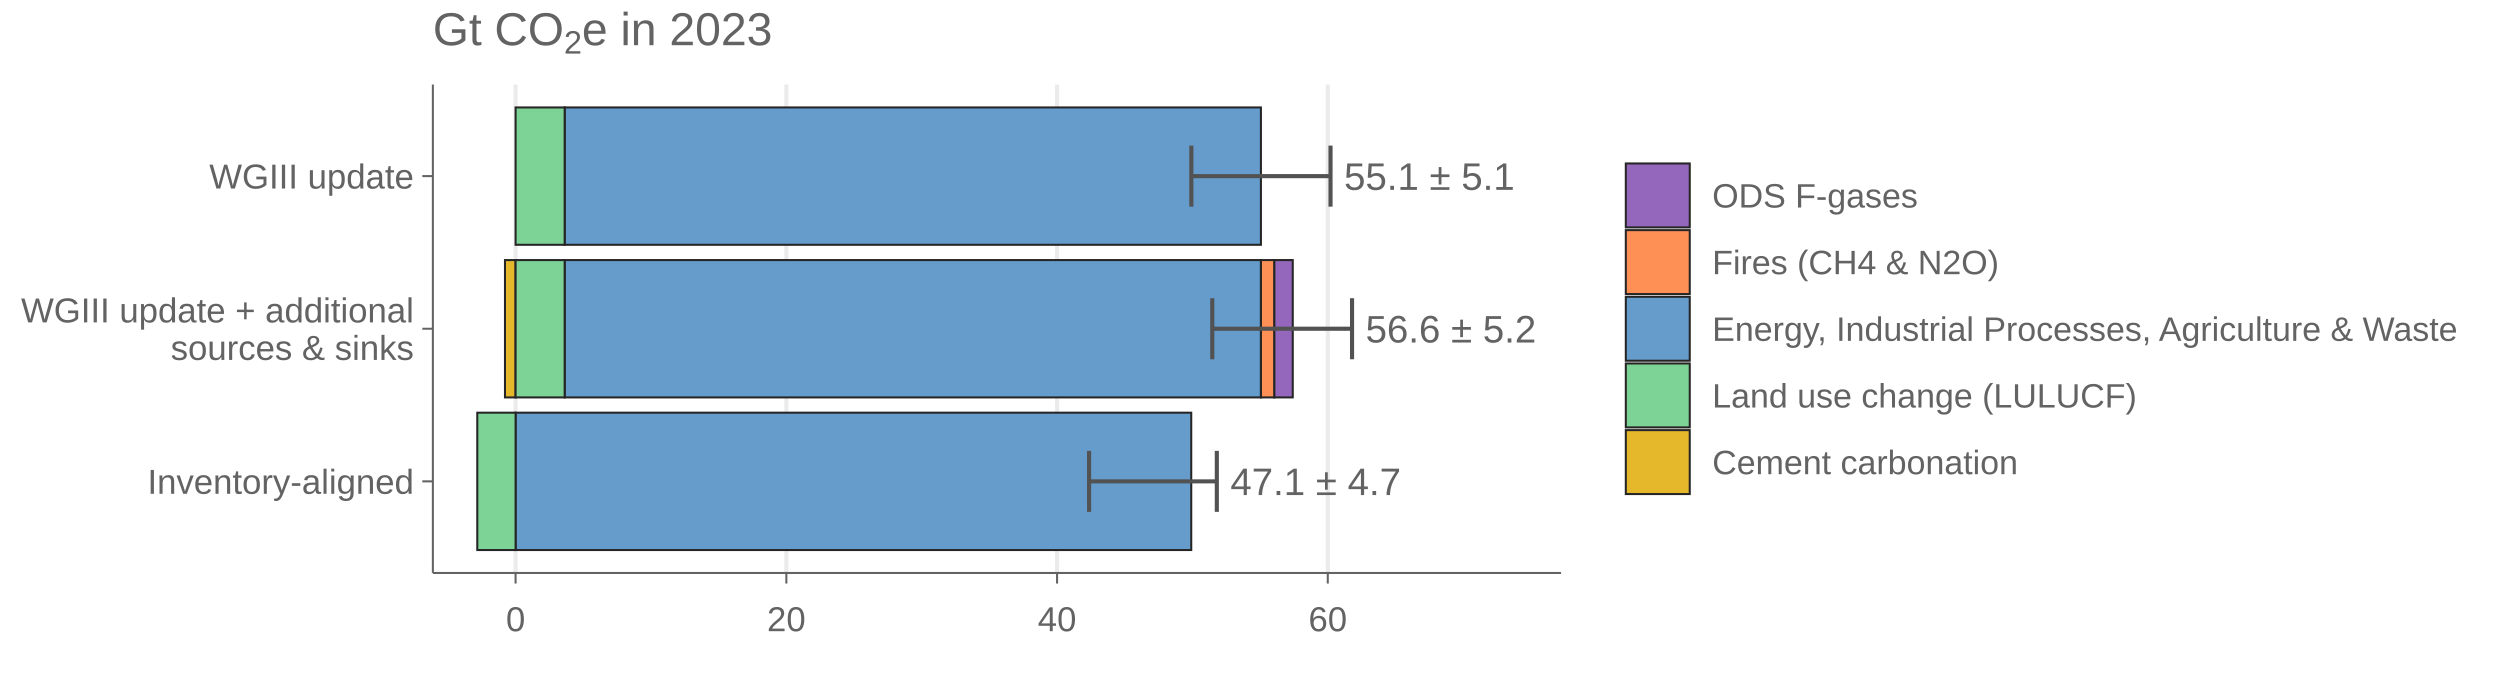
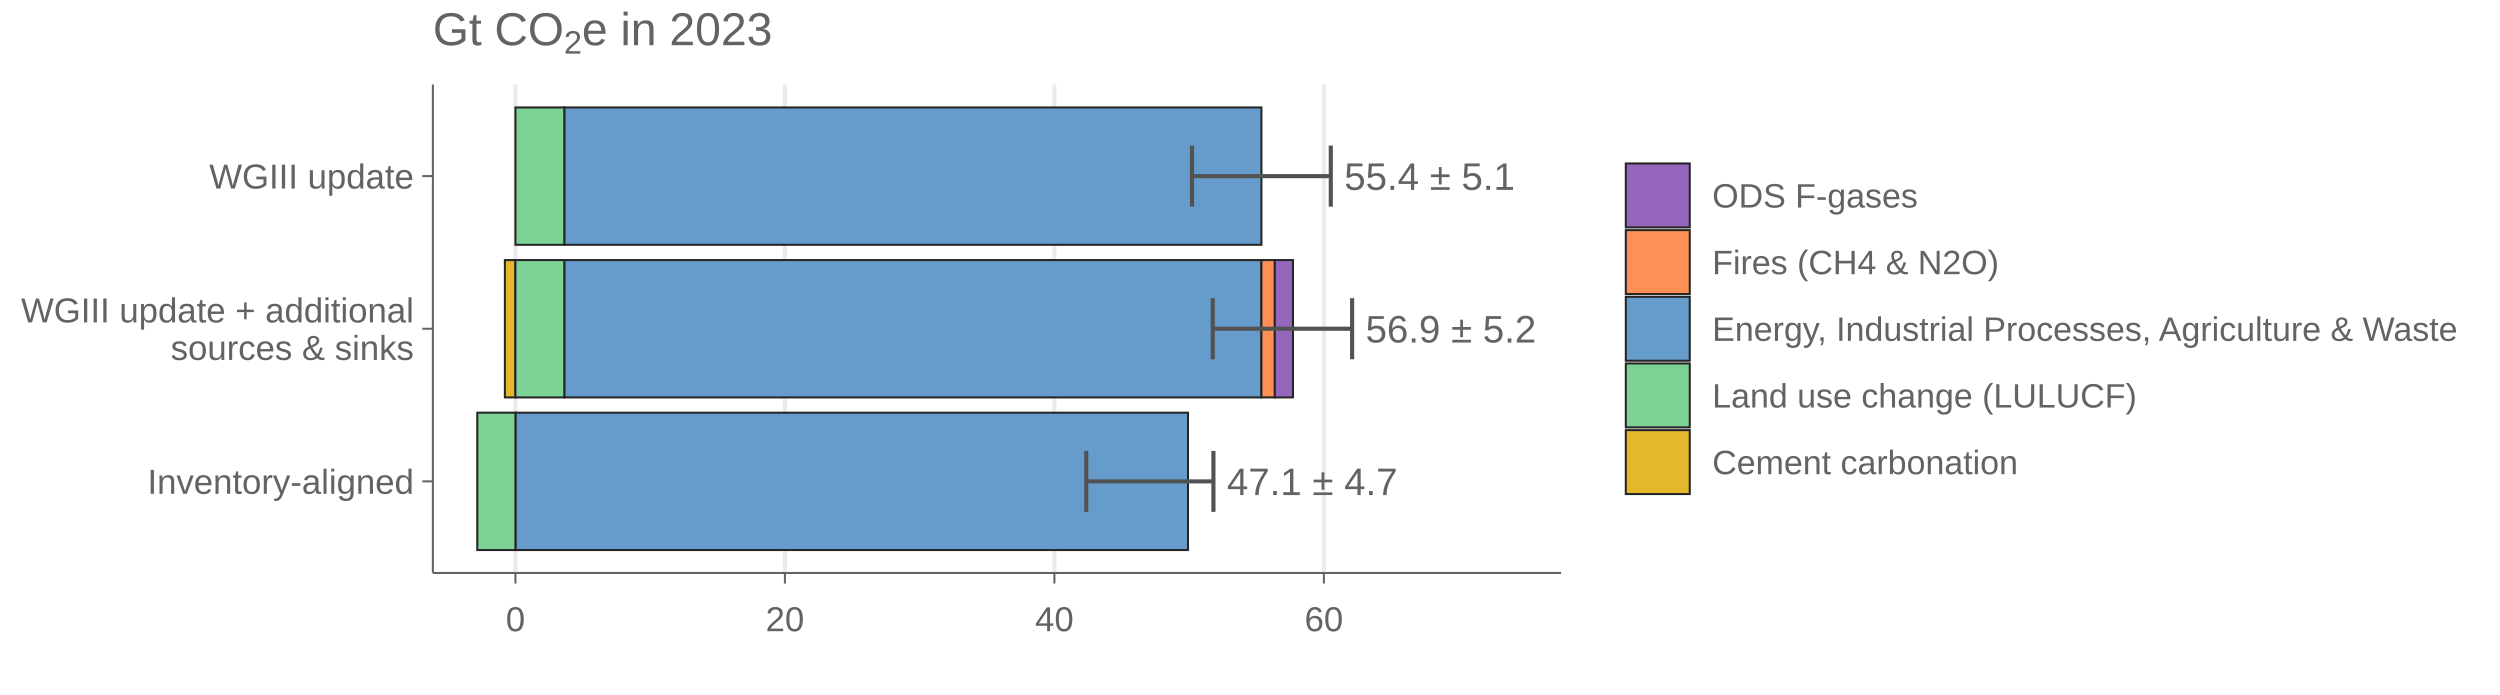
<svg xmlns="http://www.w3.org/2000/svg" class="svglite" width="648.00pt" height="180.00pt" viewBox="0 0 648.00 180.00">
  <defs>
    <style type="text/css">
    .svglite line, .svglite polyline, .svglite polygon, .svglite path, .svglite rect, .svglite circle {
      fill: none;
      stroke: #000000;
      stroke-linecap: round;
      stroke-linejoin: round;
      stroke-miterlimit: 10.00;
    }
    .svglite text {
      white-space: pre;
    }
  </style>
  </defs>
  <rect width="100%" height="100%" style="stroke: none; fill: #FFFFFF;" />
  <defs>
    <clipPath id="cpMC4wMHw2NDguMDB8MC4wMHwxODAuMDA=">
      <rect x="0.00" y="0.00" width="648.00" height="180.00" />
    </clipPath>
  </defs>
  <g clip-path="url(#cpMC4wMHw2NDguMDB8MC4wMHwxODAuMDA=)">
    <rect x="0.00" y="0.00" width="648.00" height="180.00" style="stroke-width: 1.07; stroke: #FFFFFF; fill: #FFFFFF;" />
  </g>
  <defs>
    <clipPath id="cpMTEyLjIwfDQwNC42MnwyMS45MnwxNDguNTE=">
      <rect x="112.20" y="21.92" width="292.42" height="126.59" />
    </clipPath>
  </defs>
  <g clip-path="url(#cpMTEyLjIwfDQwNC42MnwyMS45MnwxNDguNTE=)">
-     <polyline points="133.64,148.51 133.64,21.92 " style="stroke-width: 1.07; stroke: #EBEBEB; stroke-linecap: butt;" />
-     <polyline points="203.82,148.51 203.82,21.92 " style="stroke-width: 1.07; stroke: #EBEBEB; stroke-linecap: butt;" />
-     <polyline points="273.99,148.51 273.99,21.92 " style="stroke-width: 1.07; stroke: #EBEBEB; stroke-linecap: butt;" />
-     <polyline points="344.16,148.51 344.16,21.92 " style="stroke-width: 1.07; stroke: #EBEBEB; stroke-linecap: butt;" />
-     <rect x="133.64" y="106.97" width="175.13" height="35.60" style="stroke-width: 0.53; stroke: #252525; stroke-linecap: butt; stroke-linejoin: miter; fill: #659CCC;" />
-     <rect x="123.71" y="106.97" width="9.93" height="35.60" style="stroke-width: 0.53; stroke: #252525; stroke-linecap: butt; stroke-linejoin: miter; fill: #7DD396;" />
-     <rect x="146.36" y="27.85" width="180.47" height="35.60" style="stroke-width: 0.53; stroke: #252525; stroke-linecap: butt; stroke-linejoin: miter; fill: #659CCC;" />
-     <rect x="133.64" y="27.85" width="12.72" height="35.60" style="stroke-width: 0.53; stroke: #252525; stroke-linecap: butt; stroke-linejoin: miter; fill: #7DD396;" />
-     <rect x="130.89" y="67.41" width="2.75" height="35.60" style="stroke-width: 0.53; stroke: #252525; stroke-linecap: butt; stroke-linejoin: miter; fill: #E5B82C;" />
-     <rect x="146.36" y="67.41" width="180.47" height="35.60" style="stroke-width: 0.53; stroke: #252525; stroke-linecap: butt; stroke-linejoin: miter; fill: #659CCC;" />
-     <rect x="326.84" y="67.41" width="3.49" height="35.60" style="stroke-width: 0.53; stroke: #252525; stroke-linecap: butt; stroke-linejoin: miter; fill: #FF9055;" />
-     <rect x="133.64" y="67.41" width="12.72" height="35.60" style="stroke-width: 0.53; stroke: #252525; stroke-linecap: butt; stroke-linejoin: miter; fill: #7DD396;" />
-     <rect x="330.32" y="67.41" width="4.76" height="35.60" style="stroke-width: 0.53; stroke: #252525; stroke-linecap: butt; stroke-linejoin: miter; fill: #9467BD;" />
-     <polyline points="315.40,132.68 315.40,116.86 " style="stroke-width: 1.07; stroke: #525252; stroke-linecap: butt;" />
-     <polyline points="315.40,124.77 282.29,124.77 " style="stroke-width: 1.07; stroke: #525252; stroke-linecap: butt;" />
-     <polyline points="282.29,132.68 282.29,116.86 " style="stroke-width: 1.07; stroke: #525252; stroke-linecap: butt;" />
-     <polyline points="344.87,53.56 344.87,37.74 " style="stroke-width: 1.07; stroke: #525252; stroke-linecap: butt;" />
-     <polyline points="344.87,45.65 308.80,45.65 " style="stroke-width: 1.07; stroke: #525252; stroke-linecap: butt;" />
-     <polyline points="308.80,53.56 308.80,37.74 " style="stroke-width: 1.07; stroke: #525252; stroke-linecap: butt;" />
-     <polyline points="350.45,93.12 350.45,77.30 " style="stroke-width: 1.07; stroke: #525252; stroke-linecap: butt;" />
-     <polyline points="350.45,85.21 314.22,85.21 " style="stroke-width: 1.07; stroke: #525252; stroke-linecap: butt;" />
-     <polyline points="314.22,93.12 314.22,77.30 " style="stroke-width: 1.07; stroke: #525252; stroke-linecap: butt;" />
-     <text x="318.91" y="128.33" style="font-size: 9.96px;fill: #636363; font-family: &quot;Arial&quot;;" textLength="44.20px" lengthAdjust="spacingAndGlyphs">47.1 ± 4.7</text>
-     <text x="348.38" y="49.22" style="font-size: 9.96px;fill: #636363; font-family: &quot;Arial&quot;;" textLength="44.20px" lengthAdjust="spacingAndGlyphs">55.1 ± 5.1</text>
-     <text x="353.96" y="88.78" style="font-size: 9.96px;fill: #636363; font-family: &quot;Arial&quot;;" textLength="44.20px" lengthAdjust="spacingAndGlyphs">56.6 ± 5.2</text>
+     <polyline points="133.60,148.51 133.60,21.92 " style="stroke-width: 1.07; stroke: #EBEBEB; stroke-linecap: butt;" />
+     <polyline points="203.45,148.51 203.45,21.92 " style="stroke-width: 1.07; stroke: #EBEBEB; stroke-linecap: butt;" />
+     <polyline points="273.30,148.51 273.30,21.92 " style="stroke-width: 1.07; stroke: #EBEBEB; stroke-linecap: butt;" />
+     <polyline points="343.15,148.51 343.15,21.92 " style="stroke-width: 1.07; stroke: #EBEBEB; stroke-linecap: butt;" />
+     <rect x="133.60" y="106.97" width="174.33" height="35.60" style="stroke-width: 0.53; stroke: #252525; stroke-linecap: butt; stroke-linejoin: miter; fill: #659CCC;" />
+     <rect x="123.71" y="106.97" width="9.89" height="35.60" style="stroke-width: 0.53; stroke: #252525; stroke-linecap: butt; stroke-linejoin: miter; fill: #7DD396;" />
+     <rect x="146.26" y="27.85" width="180.70" height="35.60" style="stroke-width: 0.53; stroke: #252525; stroke-linecap: butt; stroke-linejoin: miter; fill: #659CCC;" />
+     <rect x="133.60" y="27.85" width="12.66" height="35.60" style="stroke-width: 0.53; stroke: #252525; stroke-linecap: butt; stroke-linejoin: miter; fill: #7DD396;" />
+     <rect x="130.86" y="67.41" width="2.74" height="35.60" style="stroke-width: 0.53; stroke: #252525; stroke-linecap: butt; stroke-linejoin: miter; fill: #E5B82C;" />
+     <rect x="146.26" y="67.41" width="180.70" height="35.60" style="stroke-width: 0.53; stroke: #252525; stroke-linecap: butt; stroke-linejoin: miter; fill: #659CCC;" />
+     <rect x="326.96" y="67.41" width="3.47" height="35.60" style="stroke-width: 0.53; stroke: #252525; stroke-linecap: butt; stroke-linejoin: miter; fill: #FF9055;" />
+     <rect x="133.60" y="67.41" width="12.66" height="35.60" style="stroke-width: 0.53; stroke: #252525; stroke-linecap: butt; stroke-linejoin: miter; fill: #7DD396;" />
+     <rect x="330.43" y="67.41" width="4.71" height="35.60" style="stroke-width: 0.53; stroke: #252525; stroke-linecap: butt; stroke-linejoin: miter; fill: #9467BD;" />
+     <polyline points="314.52,132.68 314.52,116.86 " style="stroke-width: 1.07; stroke: #525252; stroke-linecap: butt;" />
+     <polyline points="314.52,124.77 281.56,124.77 " style="stroke-width: 1.07; stroke: #525252; stroke-linecap: butt;" />
+     <polyline points="281.56,132.68 281.56,116.86 " style="stroke-width: 1.07; stroke: #525252; stroke-linecap: butt;" />
+     <polyline points="344.94,53.56 344.94,37.74 " style="stroke-width: 1.07; stroke: #525252; stroke-linecap: butt;" />
+     <polyline points="344.94,45.65 308.97,45.65 " style="stroke-width: 1.07; stroke: #525252; stroke-linecap: butt;" />
+     <polyline points="308.97,53.56 308.97,37.74 " style="stroke-width: 1.07; stroke: #525252; stroke-linecap: butt;" />
+     <polyline points="350.47,93.12 350.47,77.30 " style="stroke-width: 1.07; stroke: #525252; stroke-linecap: butt;" />
+     <polyline points="350.47,85.21 314.34,85.21 " style="stroke-width: 1.07; stroke: #525252; stroke-linecap: butt;" />
+     <polyline points="314.34,93.12 314.34,77.30 " style="stroke-width: 1.07; stroke: #525252; stroke-linecap: butt;" />
+     <text x="318.02" y="128.33" style="font-size: 9.96px;fill: #636363; font-family: &quot;Arial&quot;;" textLength="44.20px" lengthAdjust="spacingAndGlyphs">47.1 ± 4.7</text>
+     <text x="348.43" y="49.22" style="font-size: 9.96px;fill: #636363; font-family: &quot;Arial&quot;;" textLength="44.20px" lengthAdjust="spacingAndGlyphs">55.4 ± 5.1</text>
+     <text x="353.96" y="88.78" style="font-size: 9.96px;fill: #636363; font-family: &quot;Arial&quot;;" textLength="44.20px" lengthAdjust="spacingAndGlyphs">56.9 ± 5.2</text>
  </g>
  <g clip-path="url(#cpMC4wMHw2NDguMDB8MC4wMHwxODAuMDA=)">
    <polyline points="112.20,148.51 112.20,21.92 " style="stroke-width: 0.53; stroke: #636363; stroke-linecap: butt;" />
    <text x="107.27" y="127.99" text-anchor="end" style="font-size: 9.00px;fill: #636363; font-family: &quot;Arial&quot;;" textLength="69.03px" lengthAdjust="spacingAndGlyphs">Inventory-aligned</text>
    <text x="107.27" y="83.57" text-anchor="end" style="font-size: 9.00px;fill: #636363; font-family: &quot;Arial&quot;;" textLength="101.79px" lengthAdjust="spacingAndGlyphs">WGIII update + additional</text>
    <text x="107.27" y="93.29" text-anchor="end" style="font-size: 9.00px;fill: #636363; font-family: &quot;Arial&quot;;" textLength="63.01px" lengthAdjust="spacingAndGlyphs">sources &amp; sinks</text>
    <text x="107.27" y="48.87" text-anchor="end" style="font-size: 9.00px;fill: #636363; font-family: &quot;Arial&quot;;" textLength="53.01px" lengthAdjust="spacingAndGlyphs">WGIII update</text>
    <polyline points="109.46,124.77 112.20,124.77 " style="stroke-width: 0.53; stroke: #636363; stroke-linecap: butt;" />
    <polyline points="109.46,85.21 112.20,85.21 " style="stroke-width: 0.53; stroke: #636363; stroke-linecap: butt;" />
    <polyline points="109.46,45.65 112.20,45.65 " style="stroke-width: 0.53; stroke: #636363; stroke-linecap: butt;" />
    <polyline points="112.20,148.51 404.62,148.51 " style="stroke-width: 0.53; stroke: #636363; stroke-linecap: butt;" />
-     <polyline points="133.64,151.25 133.64,148.51 " style="stroke-width: 0.53; stroke: #636363; stroke-linecap: butt;" />
-     <polyline points="203.82,151.25 203.82,148.51 " style="stroke-width: 0.53; stroke: #636363; stroke-linecap: butt;" />
-     <polyline points="273.99,151.25 273.99,148.51 " style="stroke-width: 0.53; stroke: #636363; stroke-linecap: butt;" />
-     <polyline points="344.16,151.25 344.16,148.51 " style="stroke-width: 0.53; stroke: #636363; stroke-linecap: butt;" />
-     <text x="133.64" y="163.61" text-anchor="middle" style="font-size: 9.00px;fill: #636363; font-family: &quot;Arial&quot;;" textLength="5.00px" lengthAdjust="spacingAndGlyphs">0</text>
-     <text x="203.82" y="163.61" text-anchor="middle" style="font-size: 9.00px;fill: #636363; font-family: &quot;Arial&quot;;" textLength="10.01px" lengthAdjust="spacingAndGlyphs">20</text>
-     <text x="273.99" y="163.61" text-anchor="middle" style="font-size: 9.00px;fill: #636363; font-family: &quot;Arial&quot;;" textLength="10.01px" lengthAdjust="spacingAndGlyphs">40</text>
-     <text x="344.16" y="163.61" text-anchor="middle" style="font-size: 9.00px;fill: #636363; font-family: &quot;Arial&quot;;" textLength="10.01px" lengthAdjust="spacingAndGlyphs">60</text>
+     <polyline points="133.60,151.25 133.60,148.51 " style="stroke-width: 0.53; stroke: #636363; stroke-linecap: butt;" />
+     <polyline points="203.45,151.25 203.45,148.51 " style="stroke-width: 0.53; stroke: #636363; stroke-linecap: butt;" />
+     <polyline points="273.30,151.25 273.30,148.51 " style="stroke-width: 0.53; stroke: #636363; stroke-linecap: butt;" />
+     <polyline points="343.15,151.25 343.15,148.51 " style="stroke-width: 0.53; stroke: #636363; stroke-linecap: butt;" />
+     <text x="133.60" y="163.61" text-anchor="middle" style="font-size: 9.00px;fill: #636363; font-family: &quot;Arial&quot;;" textLength="5.00px" lengthAdjust="spacingAndGlyphs">0</text>
+     <text x="203.45" y="163.61" text-anchor="middle" style="font-size: 9.00px;fill: #636363; font-family: &quot;Arial&quot;;" textLength="10.01px" lengthAdjust="spacingAndGlyphs">20</text>
+     <text x="273.30" y="163.61" text-anchor="middle" style="font-size: 9.00px;fill: #636363; font-family: &quot;Arial&quot;;" textLength="10.01px" lengthAdjust="spacingAndGlyphs">40</text>
+     <text x="343.15" y="163.61" text-anchor="middle" style="font-size: 9.00px;fill: #636363; font-family: &quot;Arial&quot;;" textLength="10.01px" lengthAdjust="spacingAndGlyphs">60</text>
    <rect x="415.58" y="36.53" width="226.94" height="97.36" style="stroke-width: 1.07; stroke: none; fill: #FFFFFF;" />
    <rect x="421.41" y="42.37" width="16.57" height="16.57" style="stroke-width: 0.53; stroke: #252525; stroke-linecap: butt; stroke-linejoin: miter; fill: #9467BD;" />
    <rect x="421.41" y="59.65" width="16.57" height="16.57" style="stroke-width: 0.53; stroke: #252525; stroke-linecap: butt; stroke-linejoin: miter; fill: #FF9055;" />
    <rect x="421.41" y="76.93" width="16.57" height="16.57" style="stroke-width: 0.53; stroke: #252525; stroke-linecap: butt; stroke-linejoin: miter; fill: #659CCC;" />
    <rect x="421.41" y="94.21" width="16.57" height="16.57" style="stroke-width: 0.53; stroke: #252525; stroke-linecap: butt; stroke-linejoin: miter; fill: #7DD396;" />
    <rect x="421.41" y="111.49" width="16.57" height="16.57" style="stroke-width: 0.53; stroke: #252525; stroke-linecap: butt; stroke-linejoin: miter; fill: #E5B82C;" />
    <text x="443.81" y="53.80" style="font-size: 8.80px;fill: #636363; font-family: &quot;Arial&quot;;" textLength="53.30px" lengthAdjust="spacingAndGlyphs">ODS F-gases</text>
    <text x="443.81" y="71.08" style="font-size: 8.80px;fill: #636363; font-family: &quot;Arial&quot;;" textLength="74.31px" lengthAdjust="spacingAndGlyphs">Fires (CH4 &amp; N2O)</text>
    <text x="443.81" y="88.36" style="font-size: 8.80px;fill: #636363; font-family: &quot;Arial&quot;;" textLength="193.23px" lengthAdjust="spacingAndGlyphs">Energy, Industrial Processes, Agriculture &amp; Waste</text>
    <text x="443.81" y="105.64" style="font-size: 8.80px;fill: #636363; font-family: &quot;Arial&quot;;" textLength="110.07px" lengthAdjust="spacingAndGlyphs">Land use change (LULUCF)</text>
    <text x="443.81" y="122.92" style="font-size: 8.80px;fill: #636363; font-family: &quot;Arial&quot;;" textLength="79.26px" lengthAdjust="spacingAndGlyphs">Cement carbonation</text>
    <text x="112.20" y="11.71" style="font-size: 12.00px;fill: #636363; font-family: &quot;Arial&quot;;" textLength="12.67px" lengthAdjust="spacingAndGlyphs">Gt</text>
    <text x="124.87" y="11.71" style="font-size: 12.00px;fill: #636363; font-family: &quot;Arial&quot;;" textLength="3.29px" lengthAdjust="spacingAndGlyphs"> </text>
    <text x="128.16" y="11.71" style="font-size: 12.00px;fill: #636363; font-family: &quot;Arial&quot;;" textLength="8.67px" lengthAdjust="spacingAndGlyphs">C</text>
    <text x="136.83" y="11.71" style="font-size: 12.00px;fill: #636363; font-family: &quot;Arial&quot;;" textLength="9.34px" lengthAdjust="spacingAndGlyphs">O</text>
    <text x="146.17" y="13.89" style="font-size: 8.40px;fill: #636363; font-family: &quot;Arial&quot;;" textLength="4.67px" lengthAdjust="spacingAndGlyphs">2</text>
    <text x="150.83" y="11.71" style="font-size: 12.00px;fill: #636363; font-family: &quot;Arial&quot;;" textLength="49.38px" lengthAdjust="spacingAndGlyphs">e in 2023</text>
  </g>
</svg>
